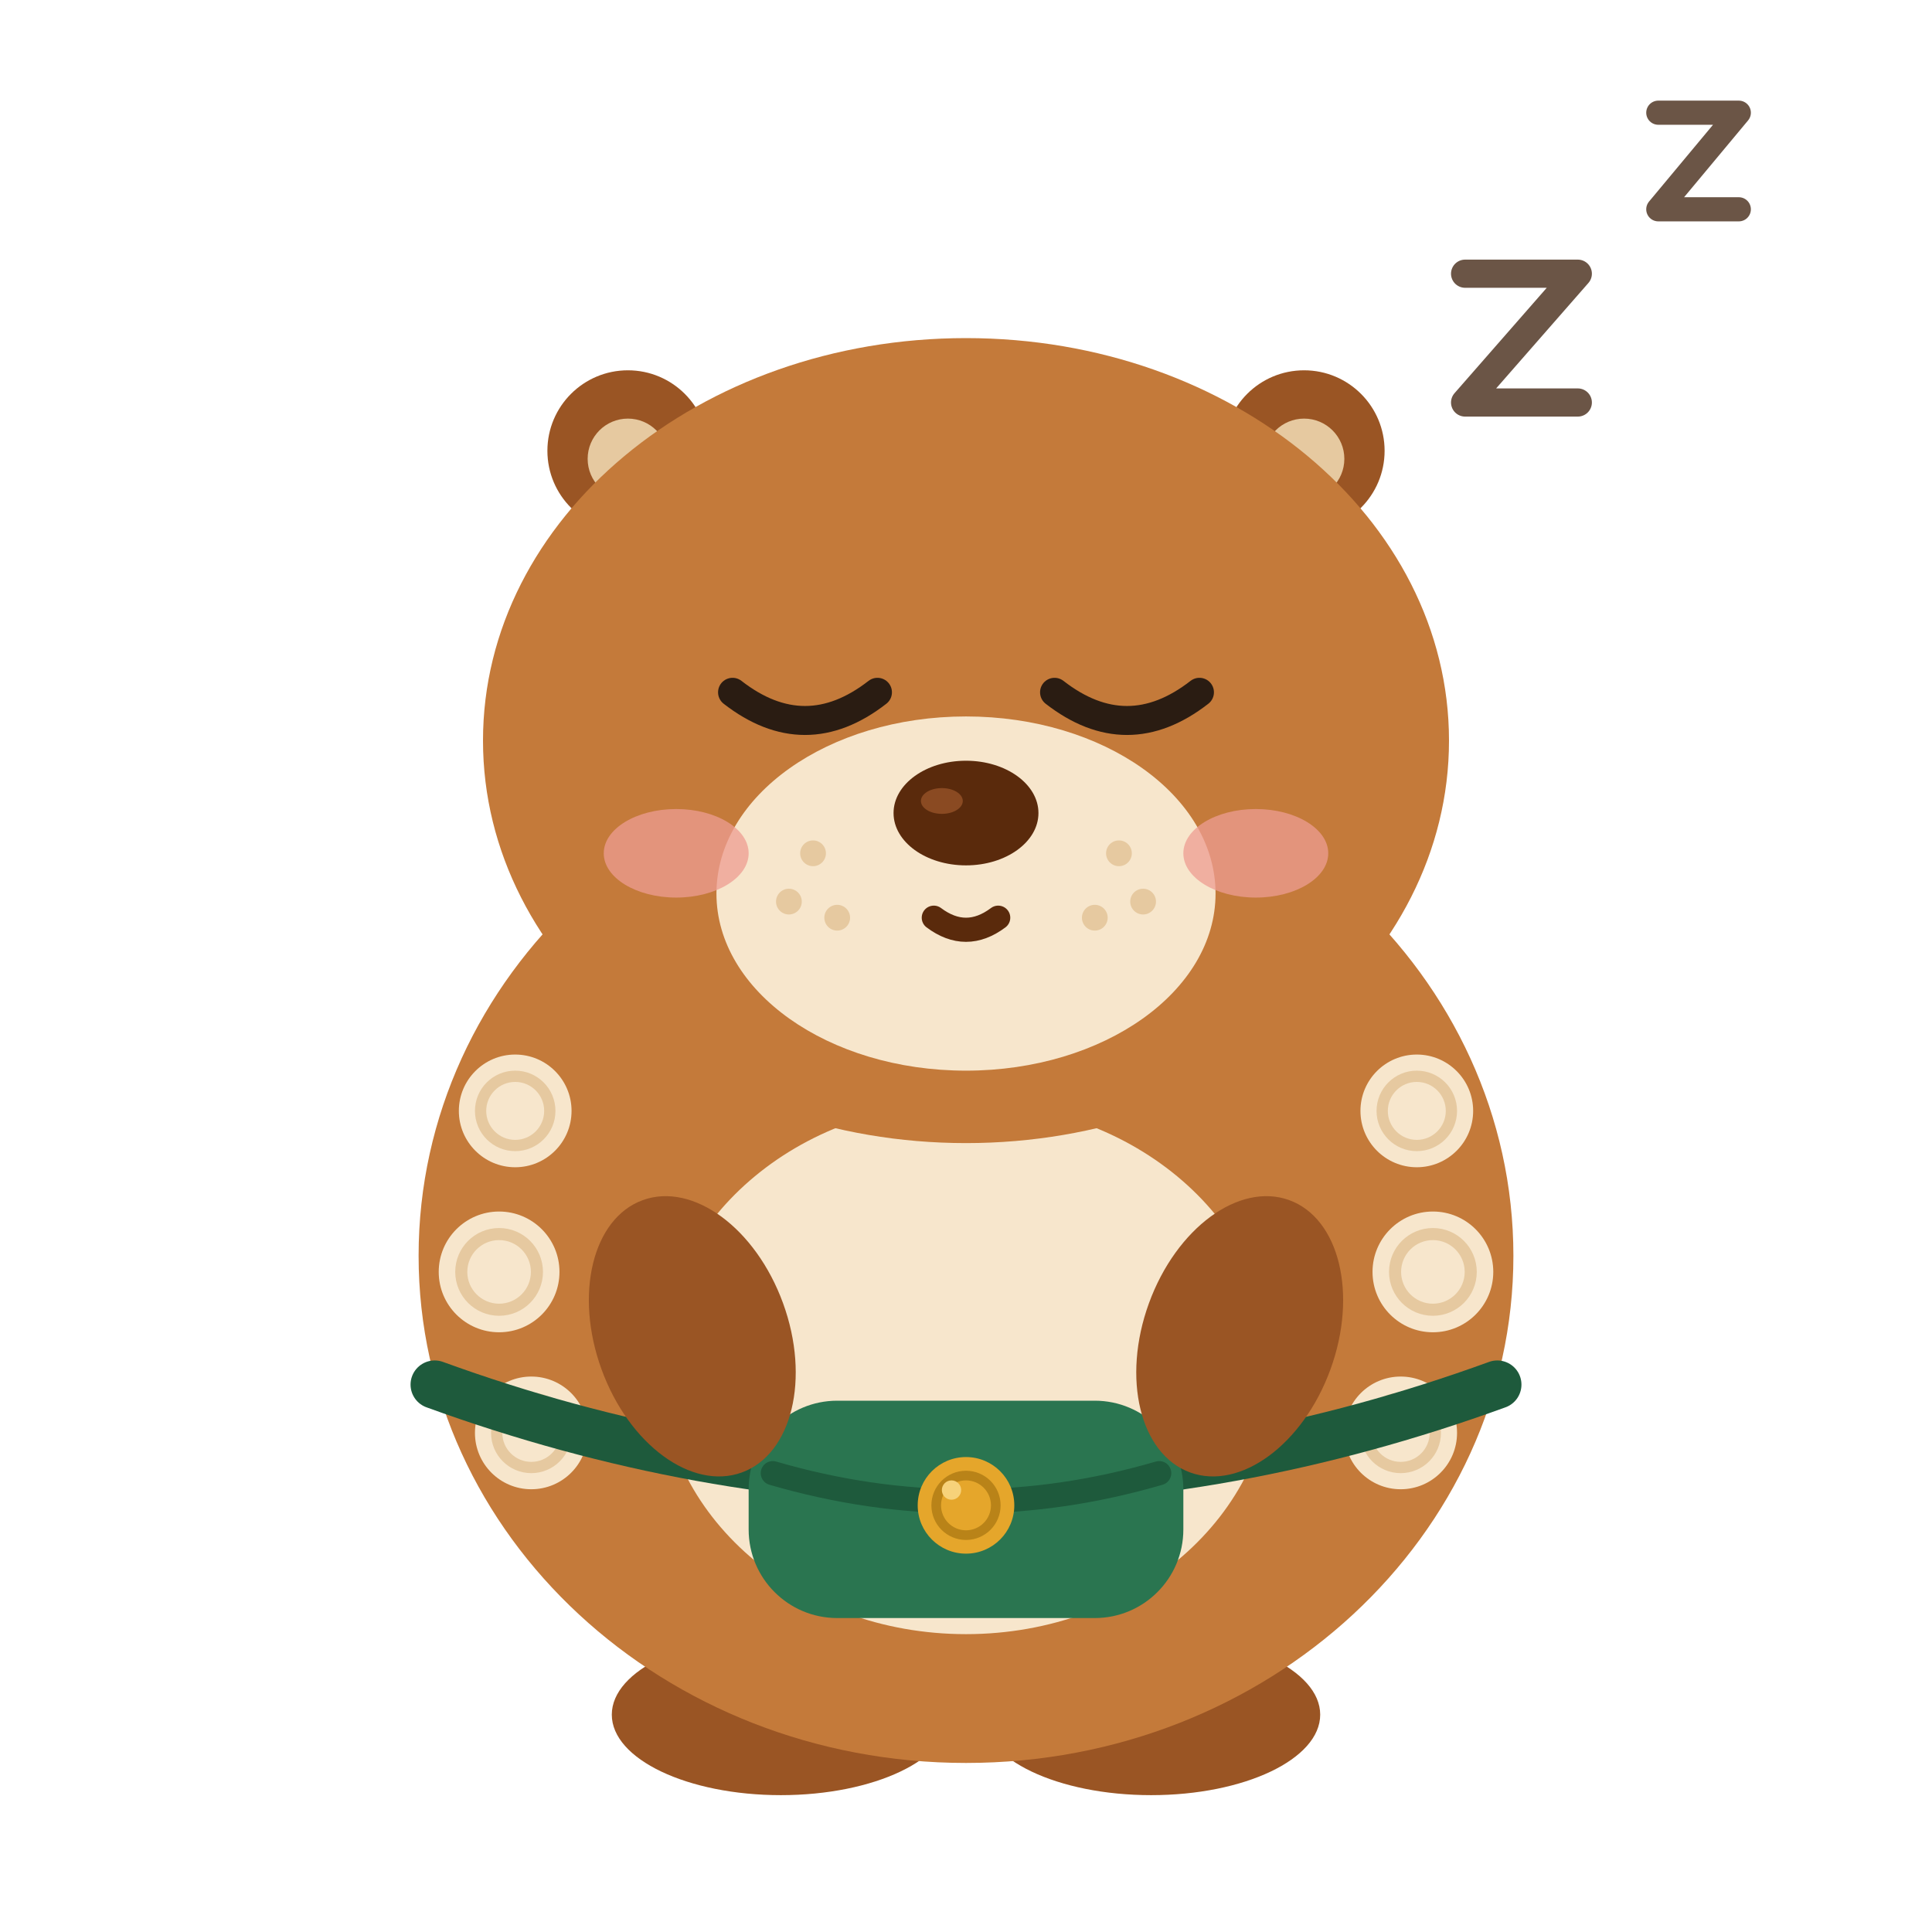
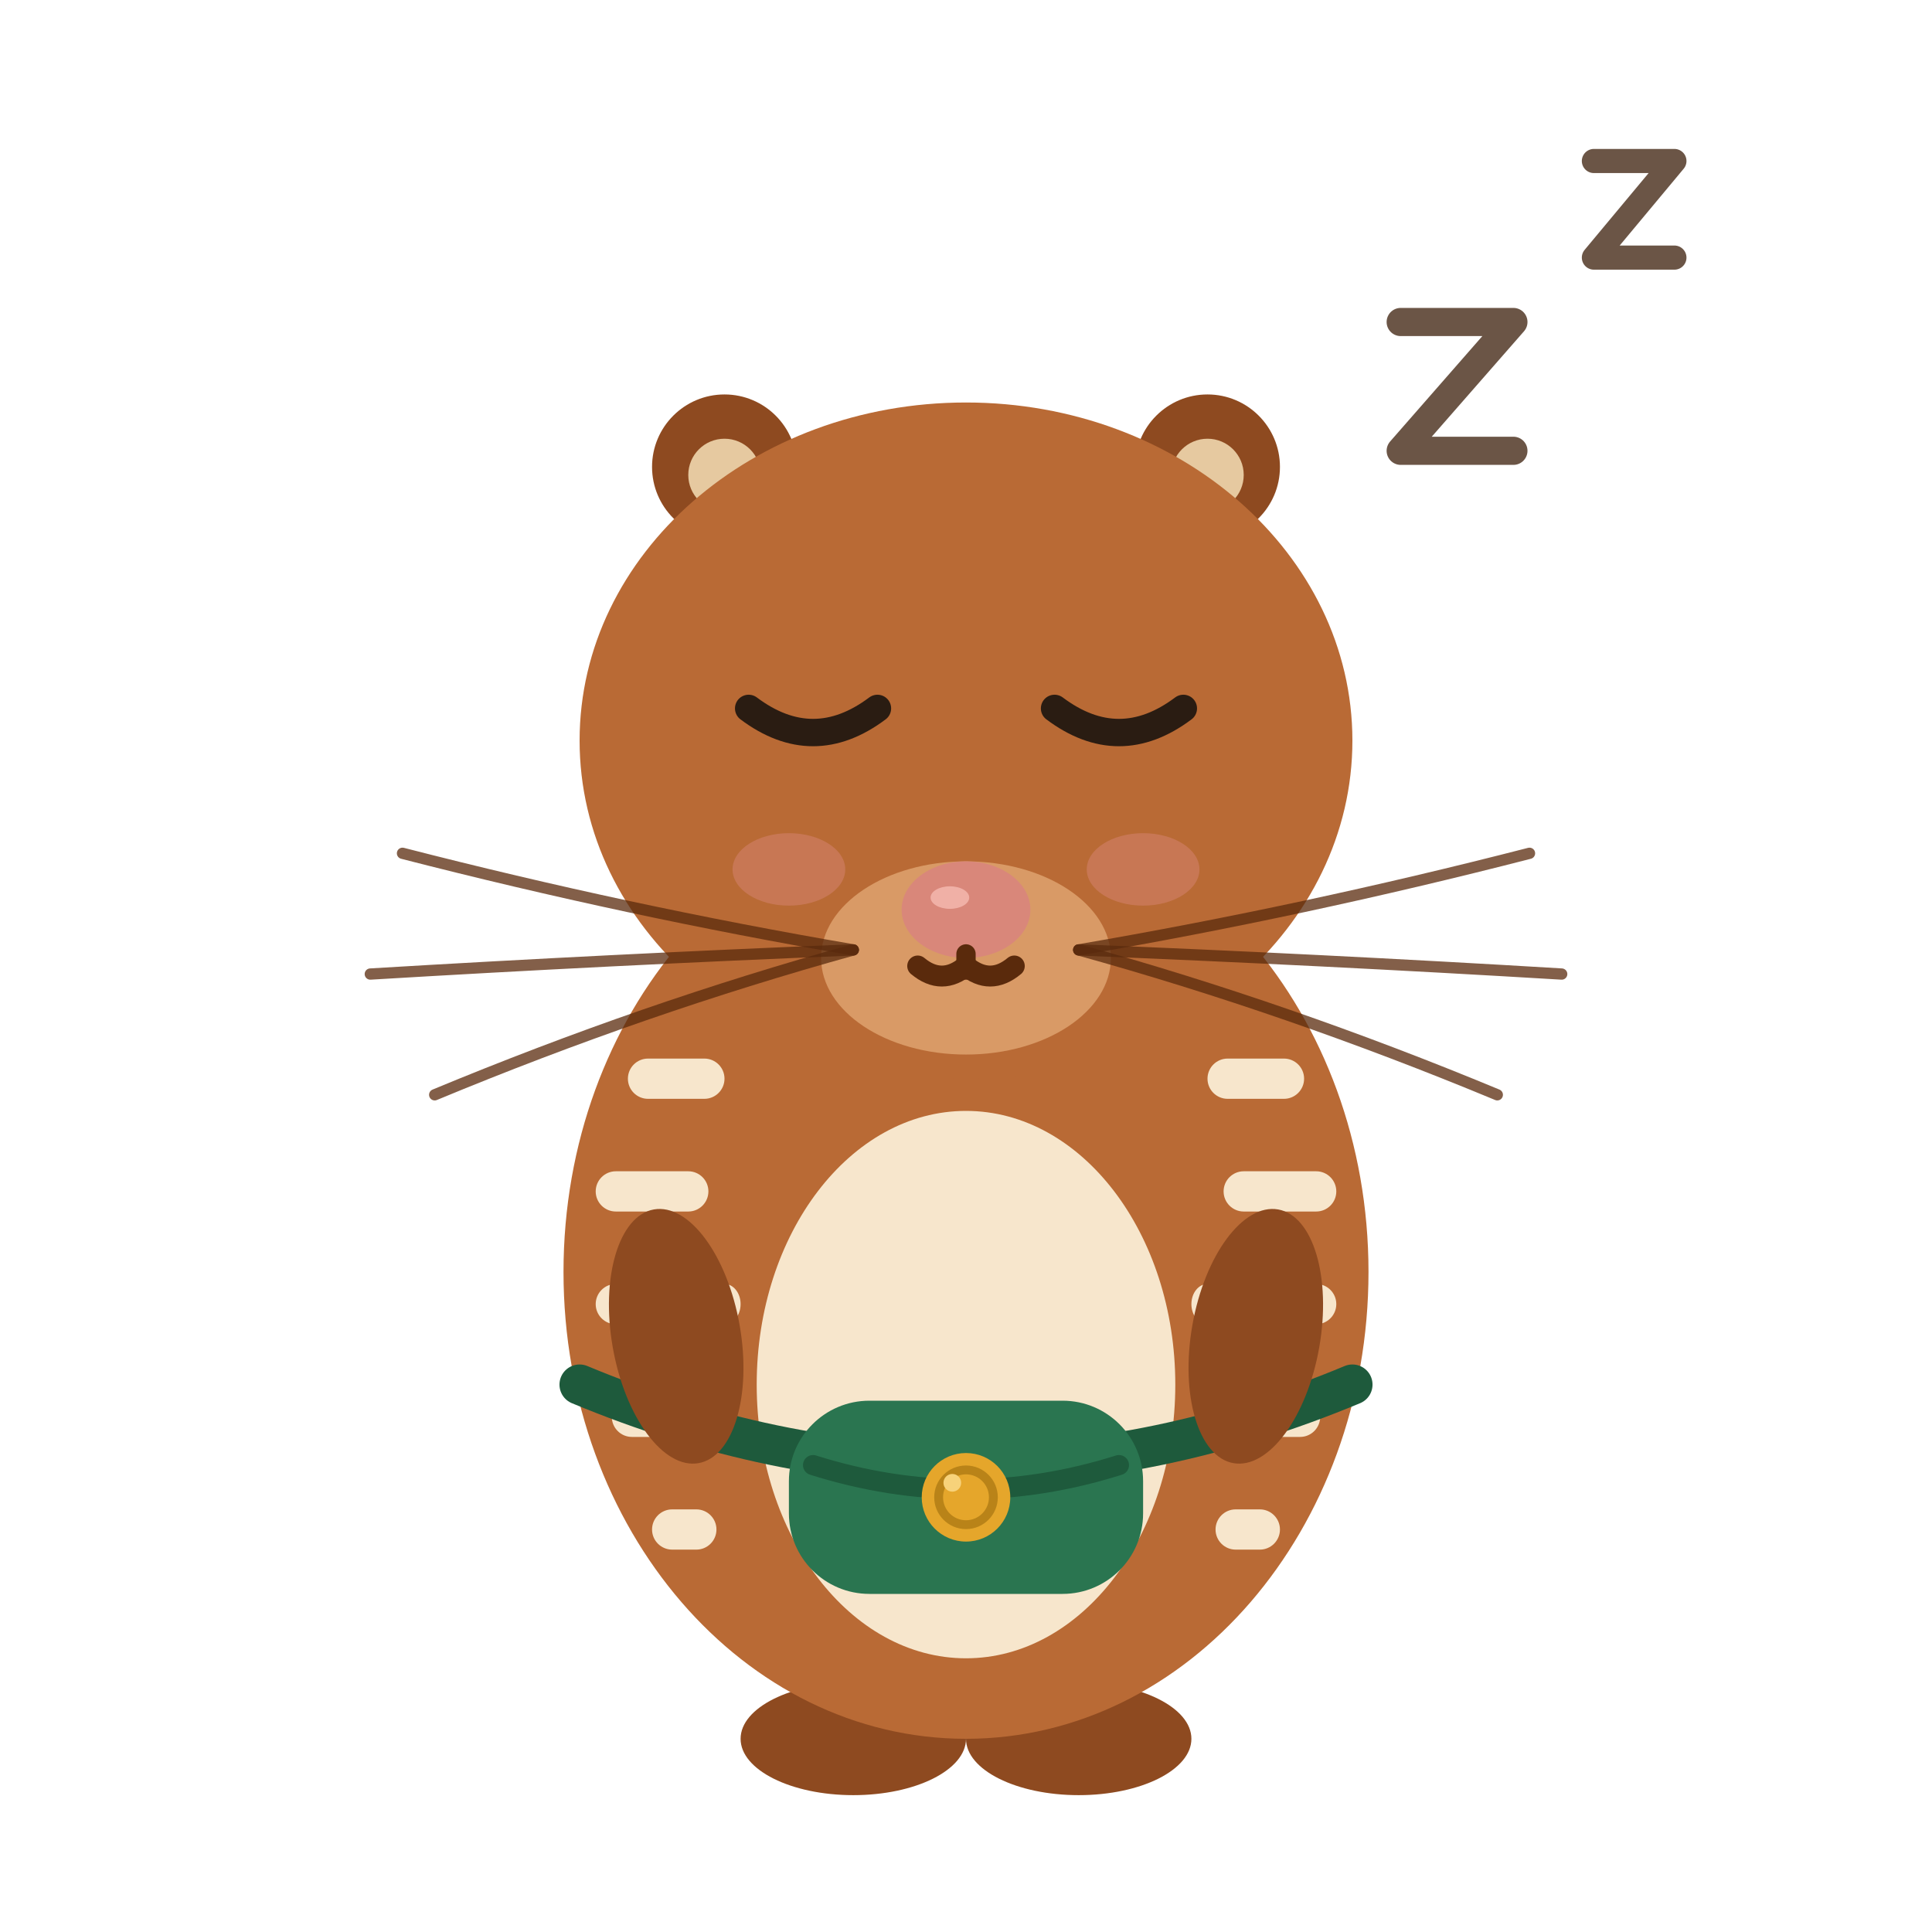
<svg xmlns="http://www.w3.org/2000/svg" viewBox="0 0 240 240" role="img" aria-labelledby="t">
-   <ellipse cx="97" cy="213" rx="21" ry="10" fill="#9A5524" />
-   <ellipse cx="143" cy="213" rx="21" ry="10" fill="#9A5524" />
-   <circle cx="78" cy="56" r="10" fill="#9A5524" />
-   <circle cx="78" cy="57" r="5" fill="#E6C9A0" />
-   <circle cx="162" cy="56" r="10" fill="#9A5524" />
-   <circle cx="162" cy="57" r="5" fill="#E6C9A0" />
-   <ellipse cx="120" cy="156" rx="68" ry="63" fill="#C47A3A" />
-   <circle cx="64" cy="138" r="7" fill="#F7E6CC" />
-   <circle cx="64" cy="138" r="4.3" fill="none" stroke="#E6C9A0" stroke-width="1.4" />
-   <circle cx="62" cy="158" r="7.5" fill="#F7E6CC" />
-   <circle cx="62" cy="158" r="4.7" fill="none" stroke="#E6C9A0" stroke-width="1.5" />
-   <circle cx="66" cy="178" r="7" fill="#F7E6CC" />
-   <circle cx="66" cy="178" r="4.3" fill="none" stroke="#E6C9A0" stroke-width="1.4" />
-   <circle cx="176" cy="138" r="7" fill="#F7E6CC" />
-   <circle cx="176" cy="138" r="4.3" fill="none" stroke="#E6C9A0" stroke-width="1.4" />
-   <circle cx="178" cy="158" r="7.5" fill="#F7E6CC" />
-   <circle cx="178" cy="158" r="4.7" fill="none" stroke="#E6C9A0" stroke-width="1.5" />
-   <circle cx="174" cy="178" r="7" fill="#F7E6CC" />
-   <circle cx="174" cy="178" r="4.3" fill="none" stroke="#E6C9A0" stroke-width="1.4" />
-   <ellipse cx="120" cy="170" rx="38" ry="33" fill="#F7E6CC" />
-   <path d="M54 172 Q120 196 186 172" fill="none" stroke="#1E5A3C" stroke-width="6" stroke-linecap="round" stroke-linejoin="round" />
-   <rect x="93" y="174" width="54" height="27" rx="11" fill="#2A7550" />
-   <path d="M96 183 Q120 190 144 183" fill="none" stroke="#1E5A3C" stroke-width="3" stroke-linecap="round" stroke-linejoin="round" />
-   <circle cx="120" cy="187" r="6" fill="#E5A62B" />
-   <circle cx="120" cy="187" r="3.7" fill="none" stroke="#B98318" stroke-width="1.2" />
-   <circle cx="118.2" cy="185.1" r="1.2" fill="#F7D27A" />
-   <ellipse cx="120" cy="92" rx="60" ry="50" fill="#C47A3A" />
-   <ellipse cx="120" cy="111" rx="31" ry="22" fill="#F7E6CC" />
-   <ellipse cx="84" cy="106" rx="9" ry="5.5" fill="#EE9C92" opacity="0.75" />
-   <ellipse cx="156" cy="106" rx="9" ry="5.5" fill="#EE9C92" opacity="0.75" />
-   <path d="M91 86 Q100 93 109 86" fill="none" stroke="#2A1C12" stroke-width="3.6" stroke-linecap="round" stroke-linejoin="round" />
-   <path d="M131 86 Q140 93 149 86" fill="none" stroke="#2A1C12" stroke-width="3.6" stroke-linecap="round" stroke-linejoin="round" />
-   <ellipse cx="120" cy="101" rx="9" ry="6.5" fill="#5A2A0C" />
-   <ellipse cx="117" cy="99.5" rx="2.6" ry="1.6" fill="#8A4A22" />
-   <path d="M116 114 Q120 117 124 114" fill="none" stroke="#5A2A0C" stroke-width="3" stroke-linecap="round" stroke-linejoin="round" />
-   <circle cx="101" cy="106" r="1.6" fill="#E6C9A0" />
-   <circle cx="98" cy="112" r="1.6" fill="#E6C9A0" />
-   <circle cx="104" cy="114" r="1.6" fill="#E6C9A0" />
-   <circle cx="139" cy="106" r="1.6" fill="#E6C9A0" />
-   <circle cx="142" cy="112" r="1.6" fill="#E6C9A0" />
-   <circle cx="136" cy="114" r="1.6" fill="#E6C9A0" />
-   <ellipse cx="86" cy="166" rx="12" ry="18" fill="#9A5524" transform="rotate(-20 86 166)" />
-   <ellipse cx="154" cy="166" rx="12" ry="18" fill="#9A5524" transform="rotate(20 154 166)" />
-   <path d="M182 34 h14 l-14 16 h14" fill="none" stroke="#6B5546" stroke-width="3.5" stroke-linecap="round" stroke-linejoin="round" />
-   <path d="M206 14 h10 l-10 12 h10" fill="none" stroke="#6B5546" stroke-width="3" stroke-linecap="round" stroke-linejoin="round" />
+   <ellipse cx="106" cy="216" rx="14" ry="7" fill="#8E4A20" />
+   <ellipse cx="134" cy="216" rx="14" ry="7" fill="#8E4A20" />
+   <circle cx="90" cy="58" r="9" fill="#8E4A20" />
+   <circle cx="90" cy="59" r="4.5" fill="#E6C9A0" />
+   <circle cx="150" cy="58" r="9" fill="#8E4A20" />
+   <circle cx="150" cy="59" r="4.5" fill="#E6C9A0" />
+   <ellipse cx="120" cy="158" rx="50" ry="58" fill="#B96A35" />
+   <rect x="78" y="131.5" width="12" height="5" rx="2.5" fill="#F7E6CC" />
+   <rect x="74" y="145.5" width="14" height="5" rx="2.5" fill="#F7E6CC" />
+   <rect x="74" y="159.5" width="12" height="5" rx="2.5" fill="#F7E6CC" />
+   <rect x="88" y="159.5" width="4" height="5" rx="2.5" fill="#F7E6CC" />
+   <rect x="76" y="173.5" width="12" height="5" rx="2.5" fill="#F7E6CC" />
+   <rect x="81" y="187.5" width="8" height="5" rx="2.5" fill="#F7E6CC" />
+   <rect x="150" y="131.5" width="12" height="5" rx="2.5" fill="#F7E6CC" />
+   <rect x="152" y="145.5" width="14" height="5" rx="2.5" fill="#F7E6CC" />
+   <rect x="154" y="159.5" width="12" height="5" rx="2.5" fill="#F7E6CC" />
+   <rect x="148" y="159.5" width="4" height="5" rx="2.5" fill="#F7E6CC" />
+   <rect x="152" y="173.5" width="12" height="5" rx="2.5" fill="#F7E6CC" />
+   <rect x="151" y="187.5" width="8" height="5" rx="2.5" fill="#F7E6CC" />
+   <ellipse cx="120" cy="172" rx="26" ry="34" fill="#F7E6CC" />
+   <path d="M72 172 Q120 192 168 172" fill="none" stroke="#1E5A3C" stroke-width="5" stroke-linecap="round" stroke-linejoin="round" />
+   <rect x="98" y="174" width="44" height="24" rx="10" fill="#2A7550" />
+   <path d="M101 182 Q120 188 139 182" fill="none" stroke="#1E5A3C" stroke-width="2.5" stroke-linecap="round" stroke-linejoin="round" />
+   <circle cx="120" cy="186" r="5.5" fill="#E5A62B" />
+   <circle cx="120" cy="186" r="3.4" fill="none" stroke="#B98318" stroke-width="1.1" />
+   <circle cx="118.3" cy="184.2" r="1.1" fill="#F7D27A" />
+   <ellipse cx="120" cy="92" rx="48" ry="42" fill="#B96A35" />
+   <ellipse cx="120" cy="114" rx="24" ry="20" fill="#B96A35" />
+   <ellipse cx="120" cy="119" rx="18" ry="12" fill="#D99A66" />
+   <ellipse cx="98" cy="108" rx="7" ry="4.5" fill="#D9877A" opacity="0.45" />
+   <ellipse cx="142" cy="108" rx="7" ry="4.5" fill="#D9877A" opacity="0.45" />
+   <path d="M93 88 Q101 94 109 88" fill="none" stroke="#2A1C12" stroke-width="3.4" stroke-linecap="round" stroke-linejoin="round" />
+   <path d="M131 88 Q139 94 147 88" fill="none" stroke="#2A1C12" stroke-width="3.4" stroke-linecap="round" stroke-linejoin="round" />
+   <path d="M106 118 Q78 113.2 50 106" fill="none" stroke="#5A2A0C" stroke-width="1.4" stroke-linecap="round" stroke-linejoin="round" opacity="0.75" />
+   <path d="M106 118 Q76 119.2 46 121" fill="none" stroke="#5A2A0C" stroke-width="1.4" stroke-linecap="round" stroke-linejoin="round" opacity="0.75" />
+   <path d="M106 118 Q80 125.2 54 136" fill="none" stroke="#5A2A0C" stroke-width="1.4" stroke-linecap="round" stroke-linejoin="round" opacity="0.75" />
+   <path d="M134 118 Q162 113.2 190 106" fill="none" stroke="#5A2A0C" stroke-width="1.4" stroke-linecap="round" stroke-linejoin="round" opacity="0.75" />
+   <path d="M134 118 Q164 119.2 194 121" fill="none" stroke="#5A2A0C" stroke-width="1.4" stroke-linecap="round" stroke-linejoin="round" opacity="0.75" />
+   <path d="M134 118 Q160 125.2 186 136" fill="none" stroke="#5A2A0C" stroke-width="1.4" stroke-linecap="round" stroke-linejoin="round" opacity="0.75" />
+   <ellipse cx="120" cy="113" rx="8" ry="6" fill="#D9877A" />
+   <ellipse cx="118" cy="111.5" rx="2.4" ry="1.4" fill="#F0B0A6" />
+   <path d="M120 118.5 V120.5" fill="none" stroke="#5A2A0C" stroke-width="2.4" stroke-linecap="round" stroke-linejoin="round" />
+   <path d="M114 120 Q117 122.5 120 120 Q123 122.5 126 120" fill="none" stroke="#5A2A0C" stroke-width="2.6" stroke-linecap="round" stroke-linejoin="round" />
+   <ellipse cx="84" cy="166" rx="8" ry="16" fill="#8E4A20" transform="rotate(-10 84 166)" />
+   <ellipse cx="156" cy="166" rx="8" ry="16" fill="#8E4A20" transform="rotate(10 156 166)" />
+   <path d="M174 40 h14 l-14 16 h14" fill="none" stroke="#6B5546" stroke-width="3.5" stroke-linecap="round" stroke-linejoin="round" />
+   <path d="M198 20 h10 l-10 12 h10" fill="none" stroke="#6B5546" stroke-width="3" stroke-linecap="round" stroke-linejoin="round" />
</svg>
